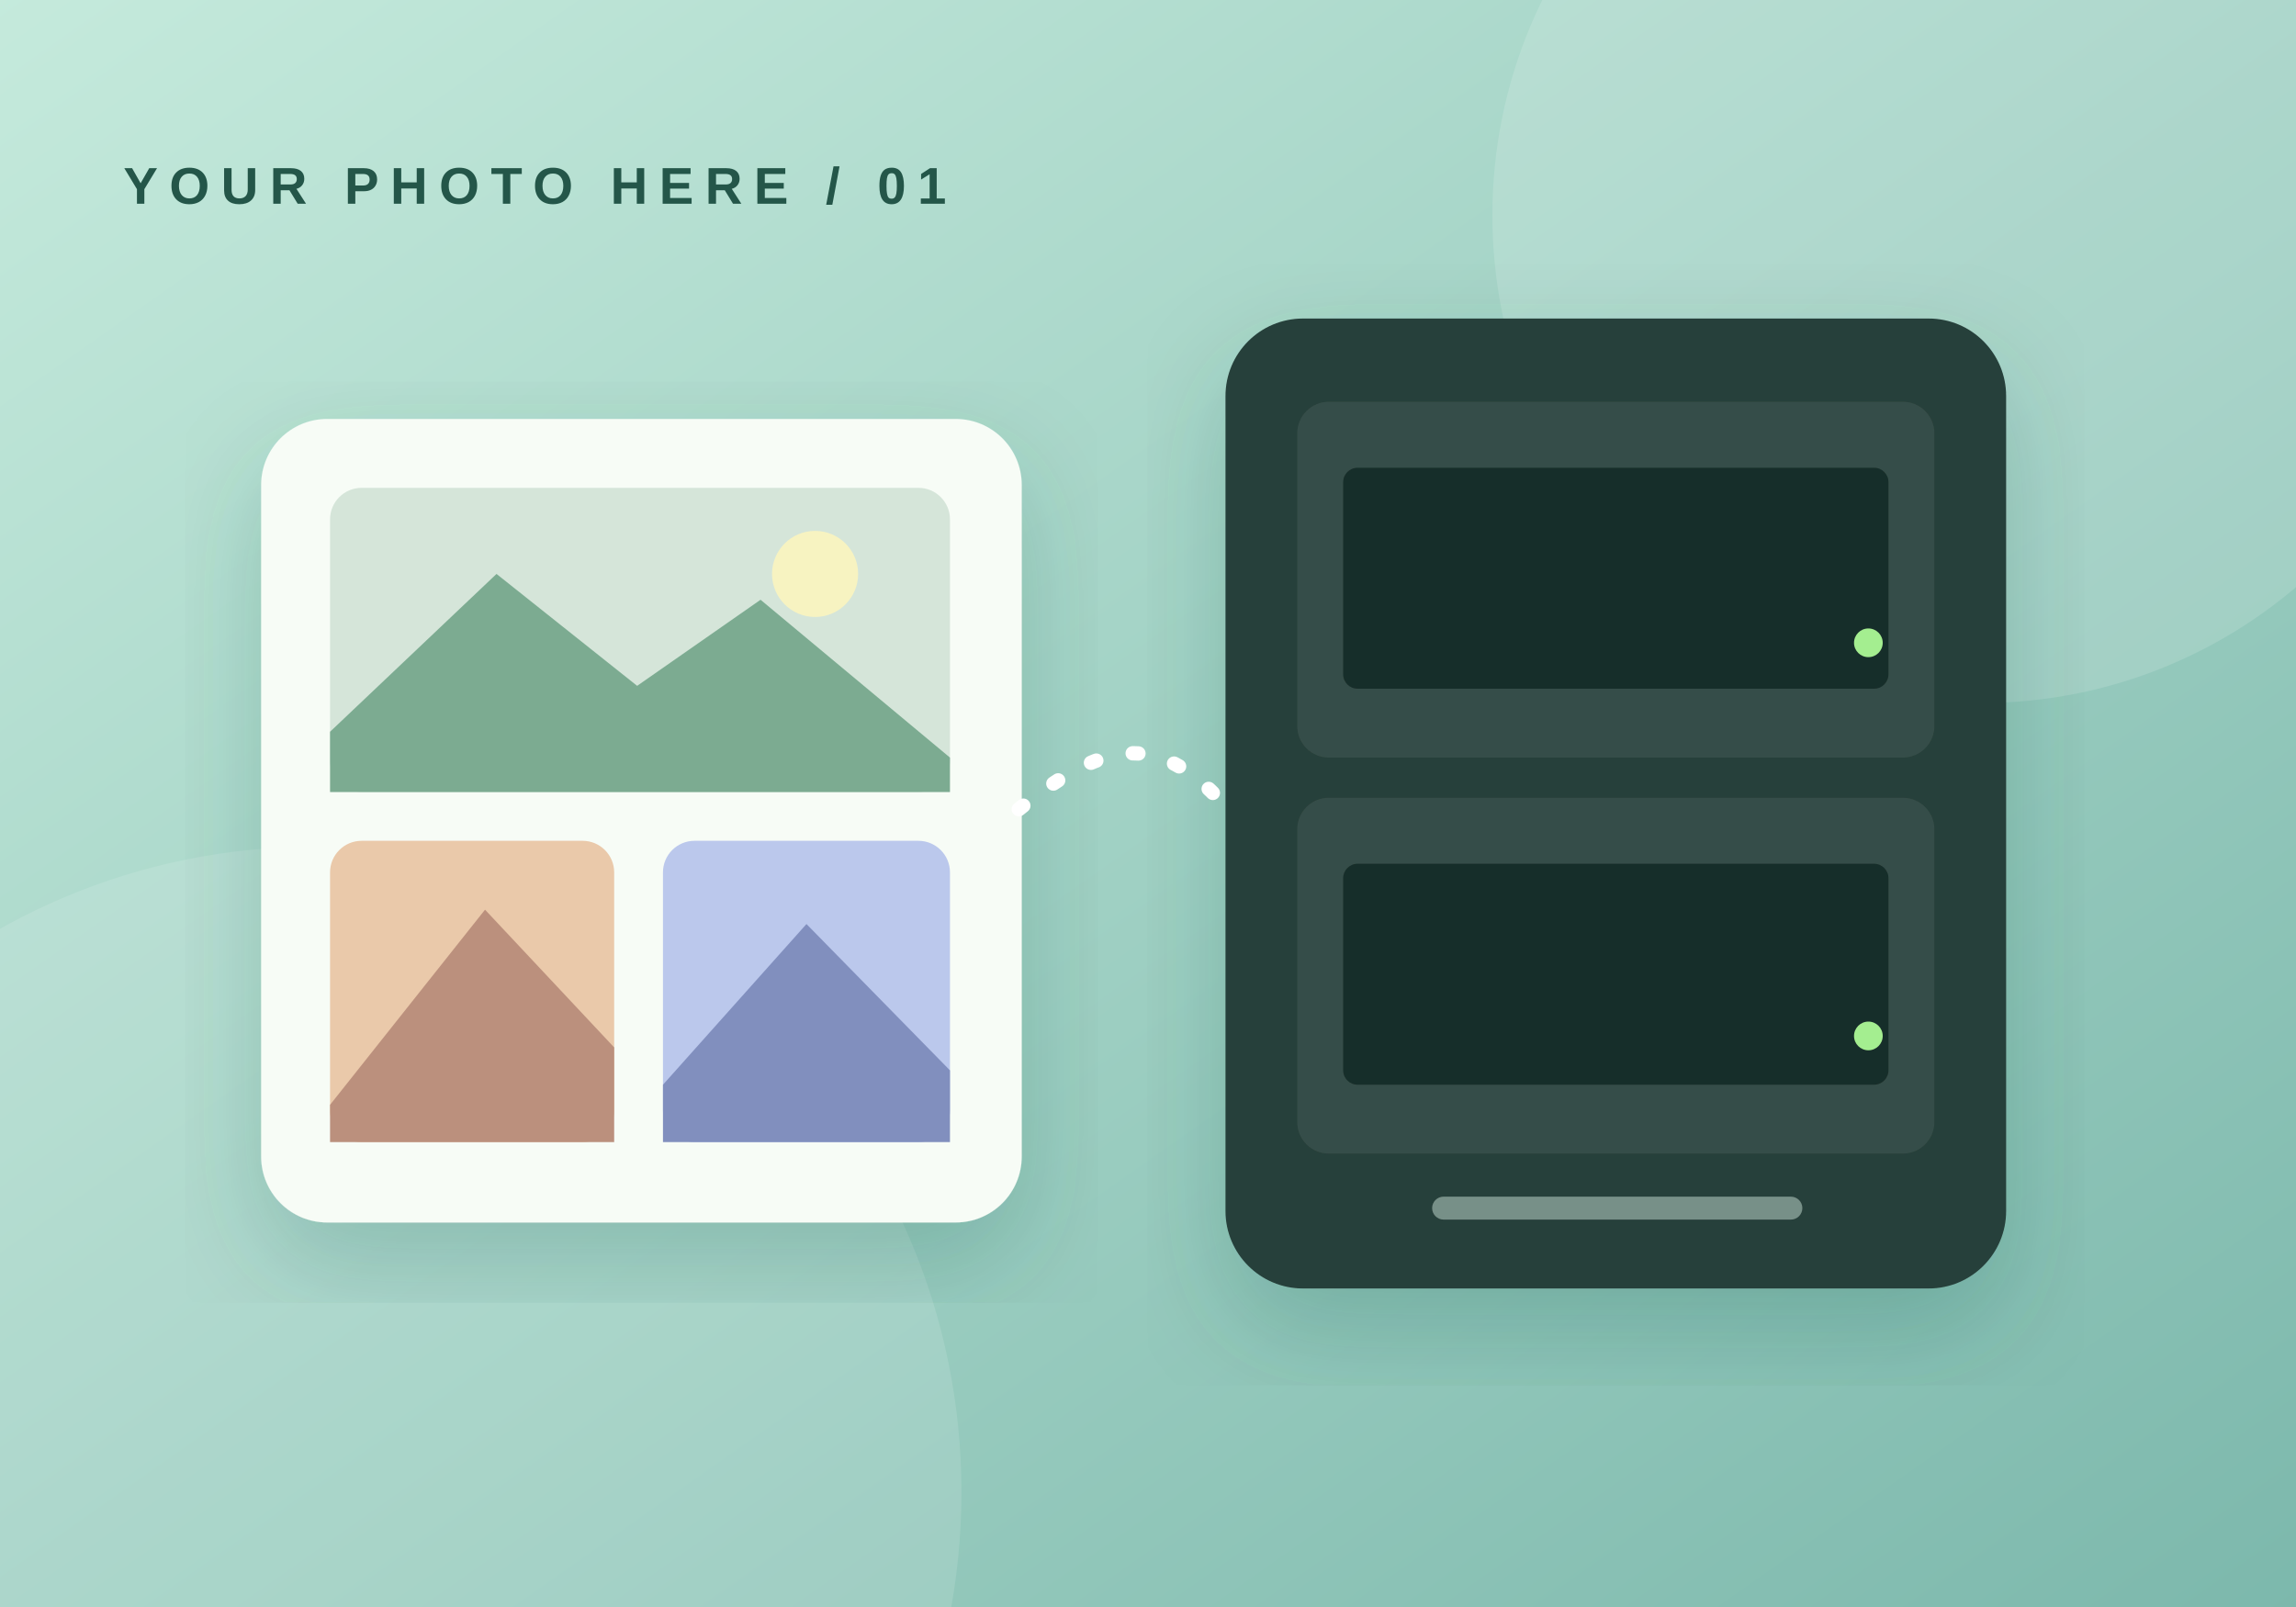
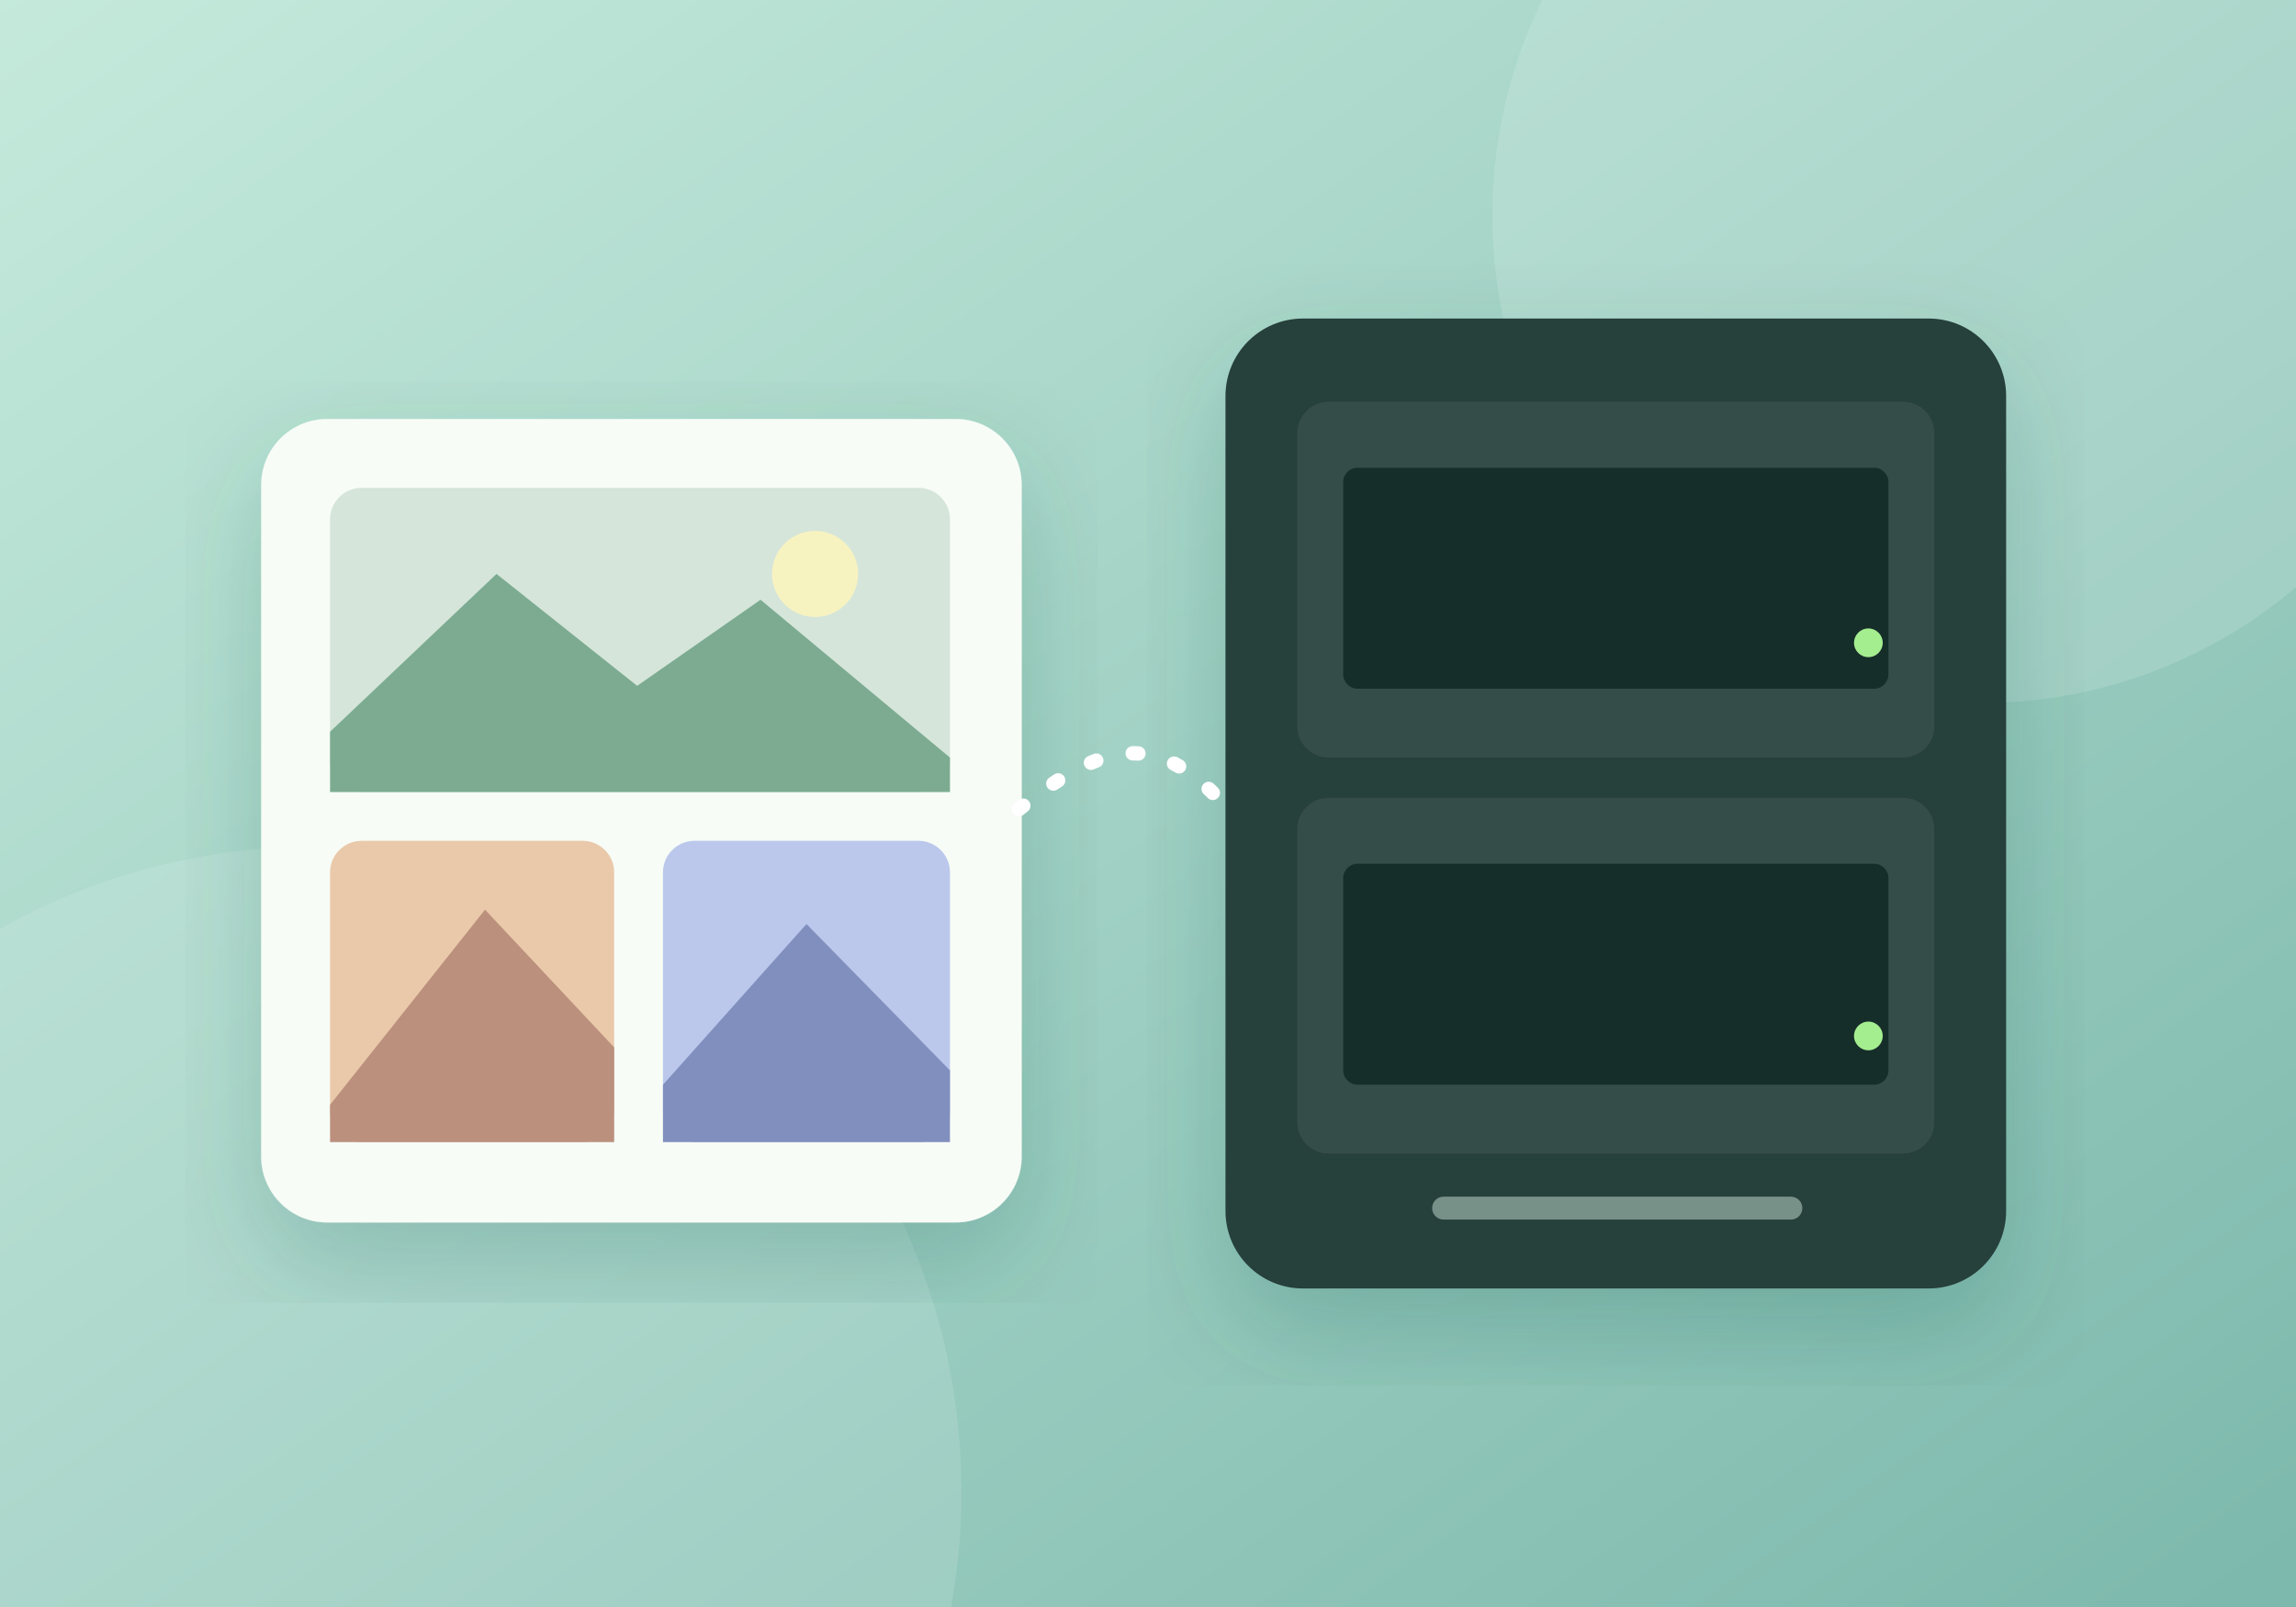
<svg xmlns="http://www.w3.org/2000/svg" width="800" height="560" viewBox="0 0 800 560" role="img" aria-labelledby="title">
  <defs>
    <linearGradient id="bg" x2="1" y2="1">
      <stop stop-color="#c5eadc" />
      <stop offset="1" stop-color="#7cb8ac" />
    </linearGradient>
    <filter id="shadow">
      <feDropShadow dx="0" dy="15" stdDeviation="18" flood-color="#164c48" flood-opacity=".2" />
    </filter>
  </defs>
  <path fill="url(#bg)" d="M0 0h800v560H0z" />
  <circle cx="690" cy="75" r="170" fill="#fff" opacity=".14" />
  <circle cx="110" cy="520" r="225" fill="#fff" opacity=".12" />
  <g filter="url(#shadow)">
    <rect x="91" y="146" width="265" height="280" rx="23" fill="#f7fcf6" />
    <rect x="115" y="170" width="216" height="106" rx="11" fill="#d5e5d9" />
    <path d="m115 255 58-55 49 39 43-30 66 55v12H115" fill="#7cab91" />
    <circle cx="284" cy="200" r="15" fill="#f7f3c1" />
    <rect x="115" y="293" width="99" height="105" rx="11" fill="#eac9aa" />
    <path d="m115 385 54-68 45 48v33h-99" fill="#bb907d" />
    <rect x="231" y="293" width="100" height="105" rx="11" fill="#bbc8ec" />
    <path d="m231 378 50-56 50 51v25H231" fill="#818fbe" />
  </g>
  <g filter="url(#shadow)">
    <rect x="427" y="111" width="272" height="338" rx="27" fill="#283f3a" />
    <rect x="452" y="140" width="222" height="124" rx="11" fill="#354e48" />
    <rect x="468" y="163" width="190" height="77" rx="5" fill="#192d2a" />
    <rect x="452" y="278" width="222" height="124" rx="11" fill="#354e48" />
    <rect x="468" y="301" width="190" height="77" rx="5" fill="#192d2a" />
    <circle cx="651" cy="224" r="5" fill="#a4ee90" />
    <circle cx="651" cy="361" r="5" fill="#a4ee90" />
    <rect x="499" y="417" width="129" height="8" rx="4" fill="#779088" />
  </g>
  <path d="M355 282c32-26 50-26 73 0" fill="none" stroke="#fff" stroke-width="5" stroke-linecap="round" stroke-dasharray="2 13" />
-   <text x="43" y="71" fill="#245649" font-family="Arial,sans-serif" font-size="18" font-weight="bold" letter-spacing="4">YOUR PHOTO HERE / 01</text>
</svg>
